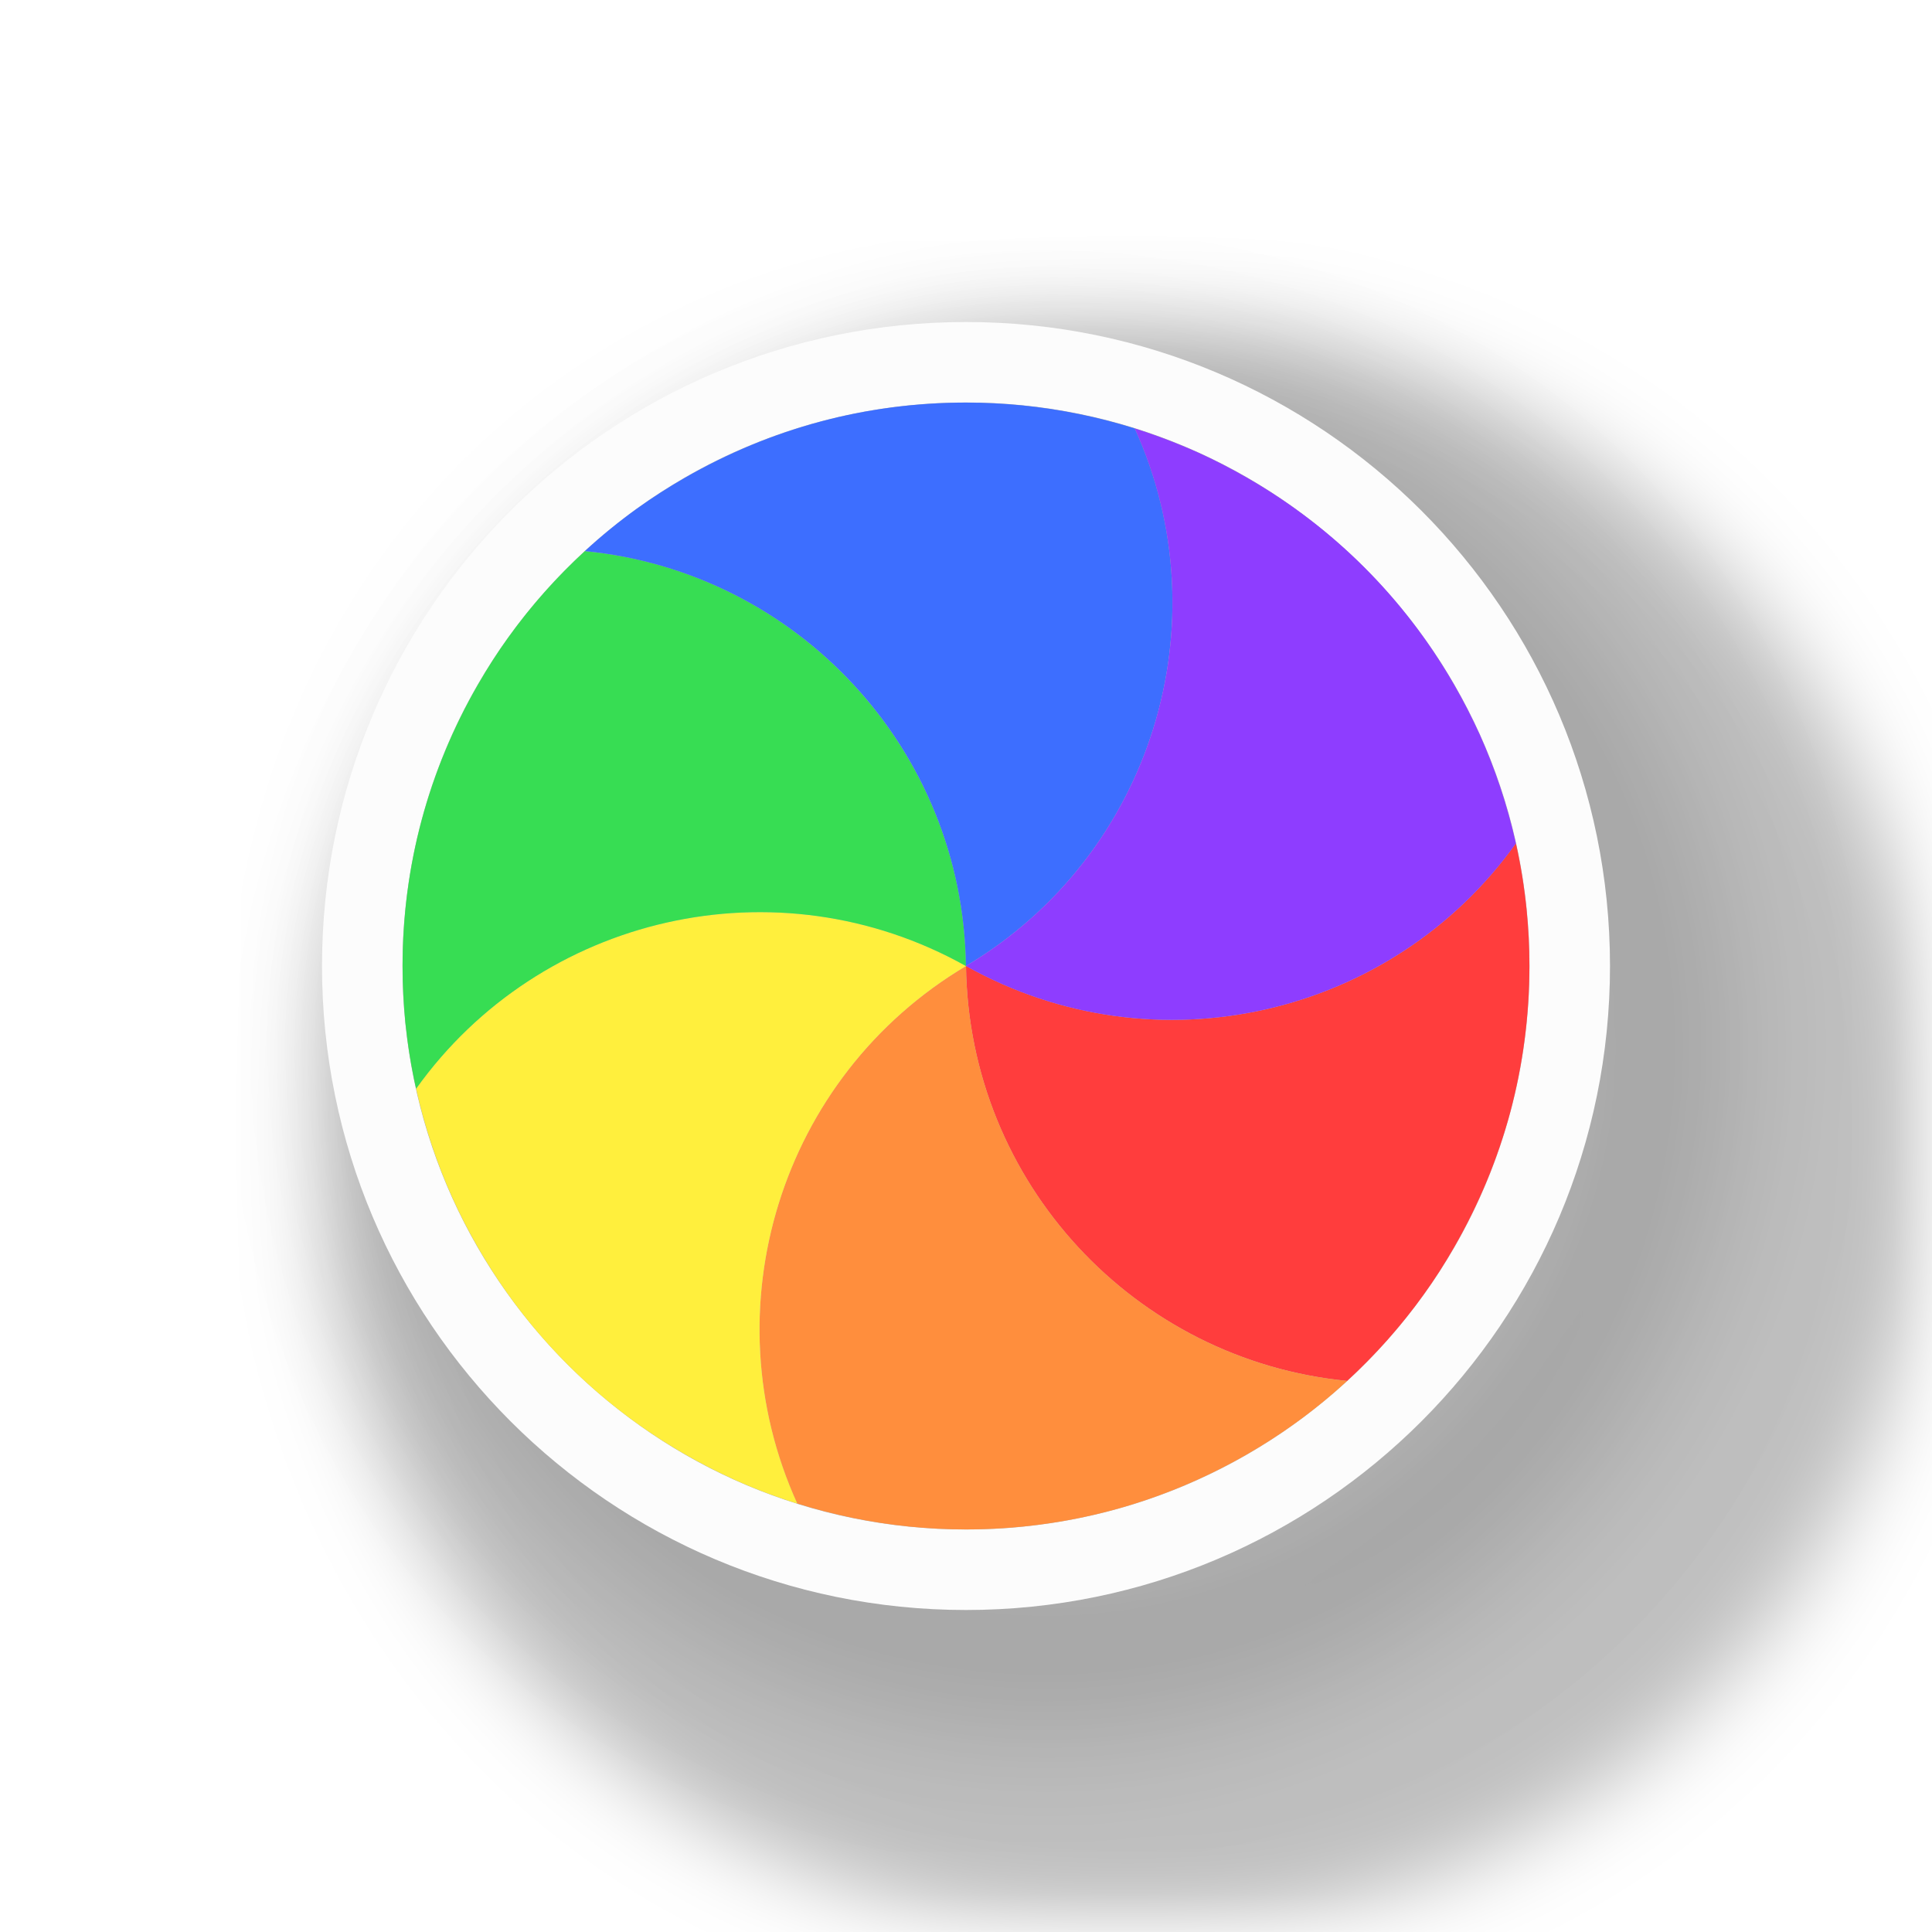
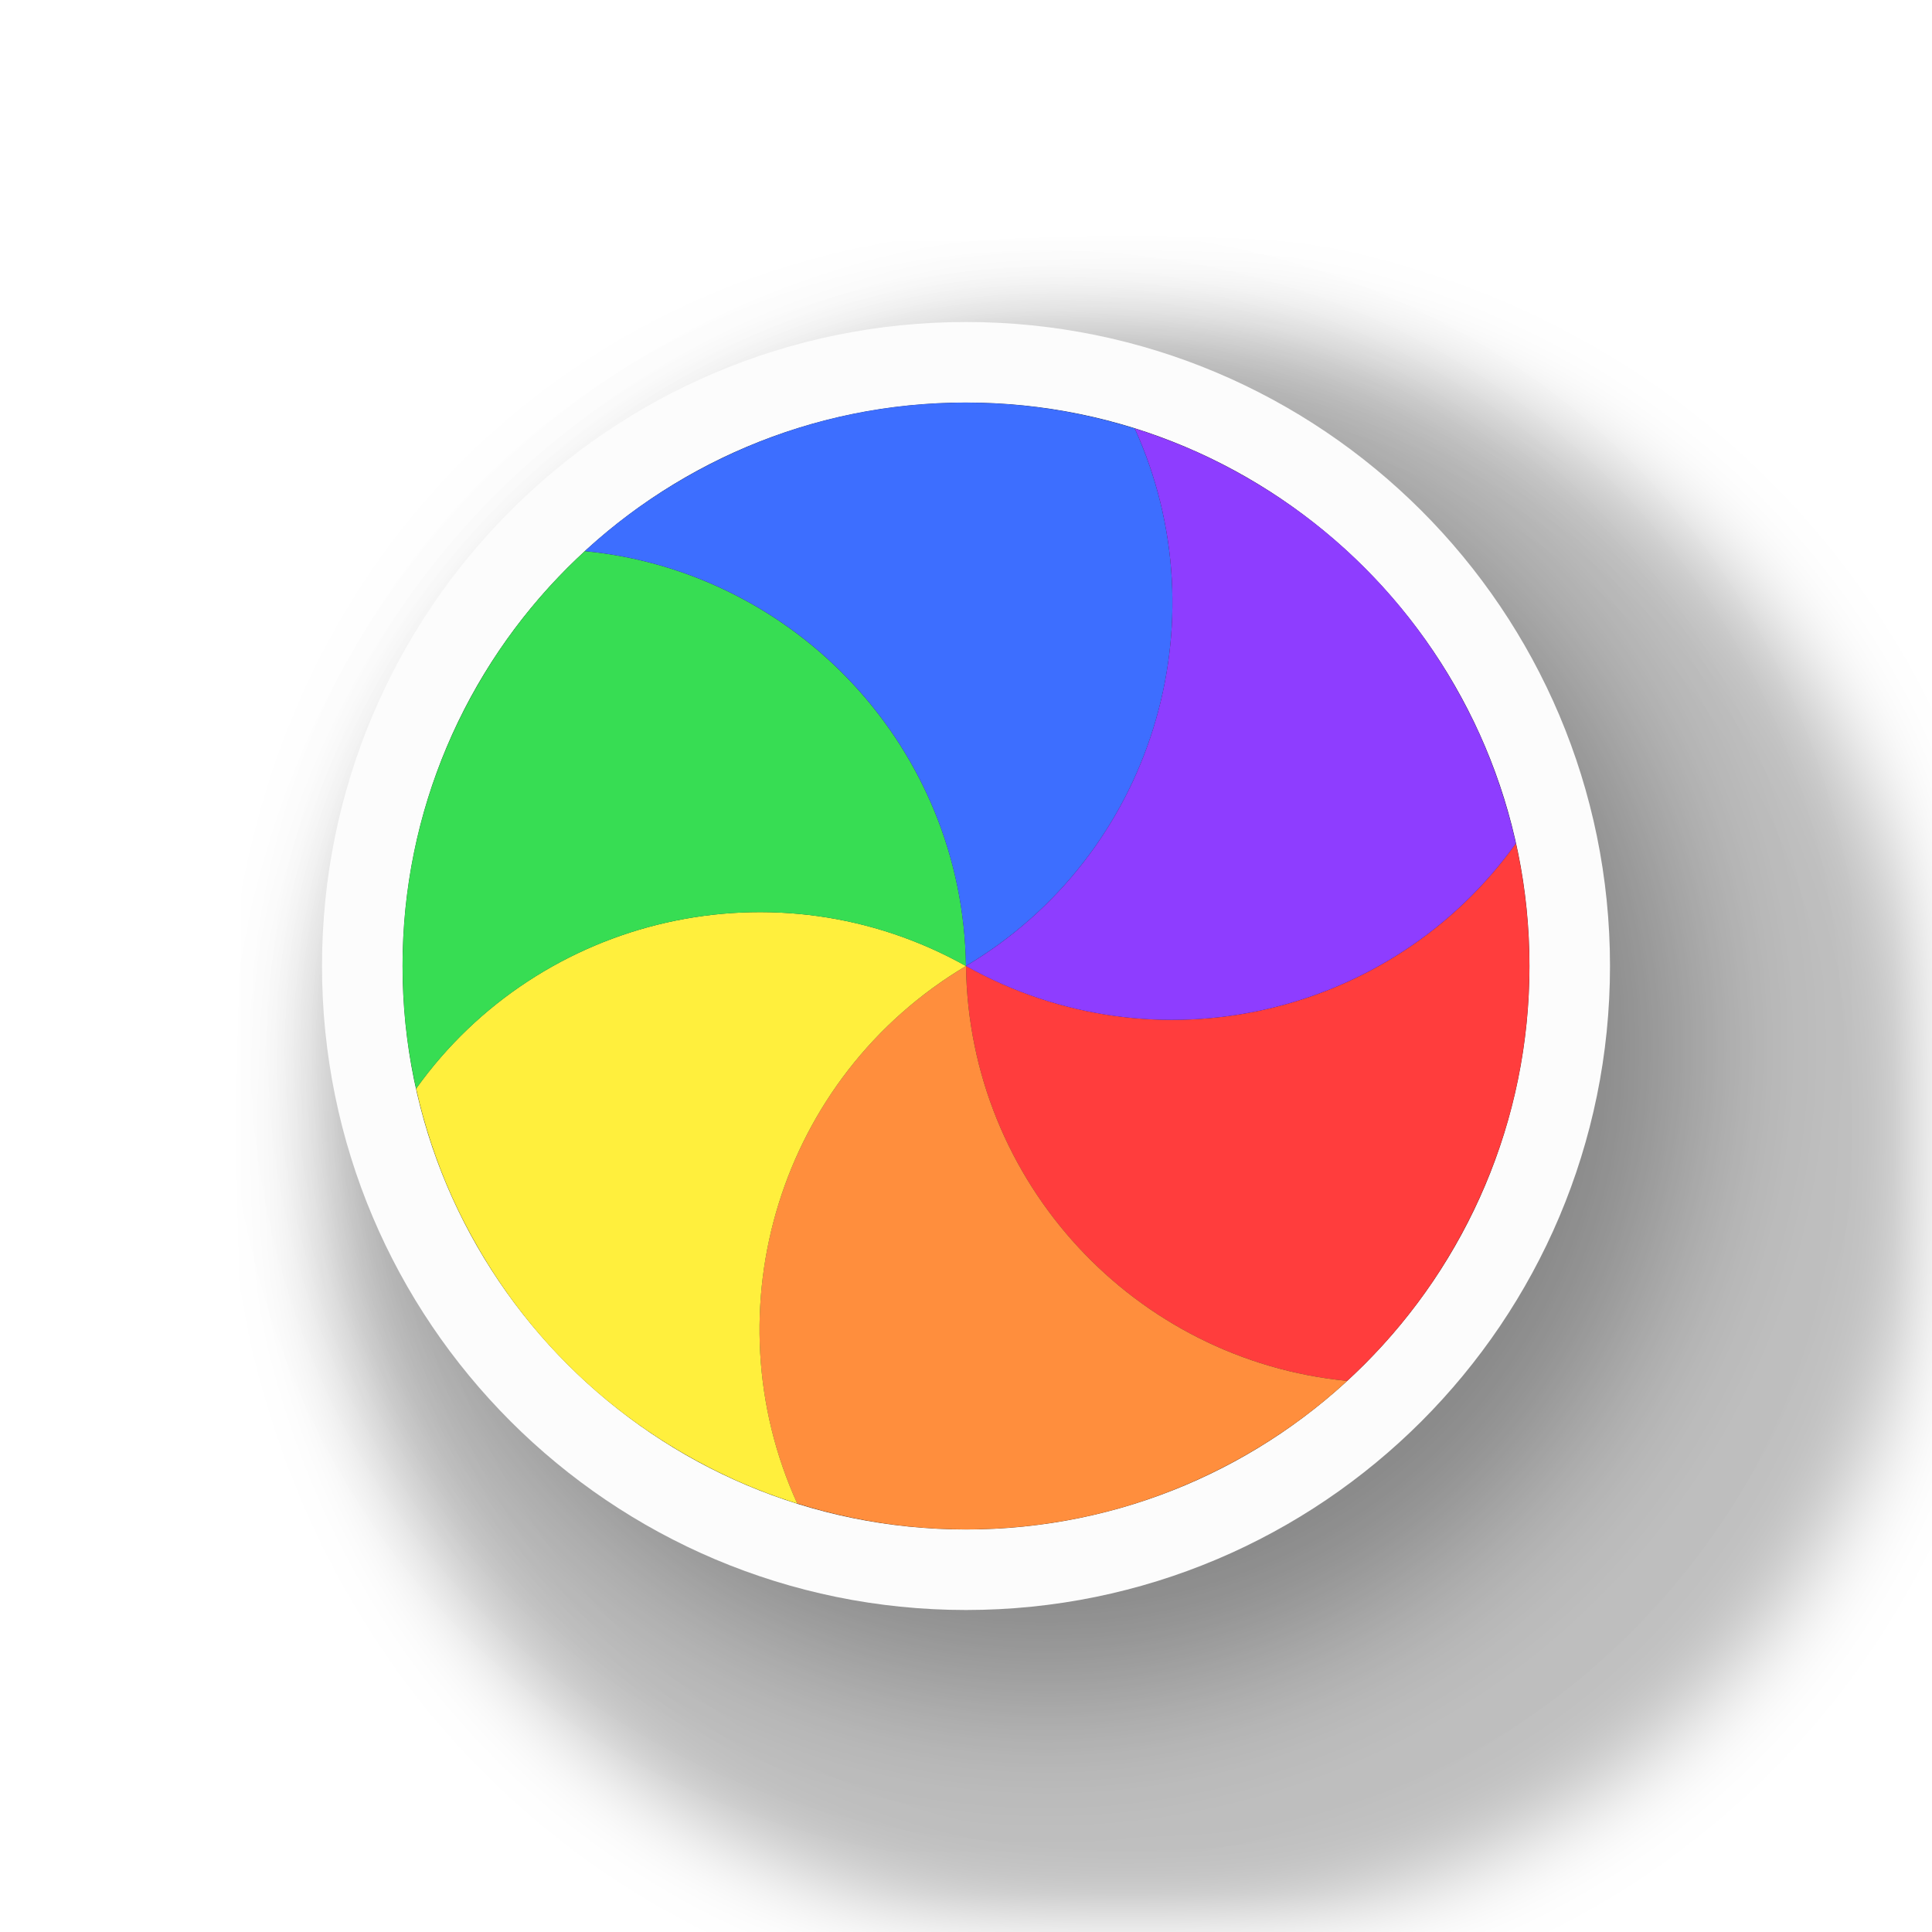
<svg xmlns="http://www.w3.org/2000/svg" width="24" height="24" viewBox="0 0 24 24" fill="none">
  <g filter="url(#filter0_d_173_2225)">
    <g filter="url(#filter1_d_173_2225)">
+       <circle cx="12" cy="12" r="7" transform="rotate(90 12 12)" fill="#1B1B1B" />
      <circle cx="12" cy="12" r="7.5" transform="rotate(90 12 12)" stroke="#FCFCFC" stroke-linejoin="round" />
    </g>
    <path d="M18.831 10.476C18.892 10.748 18.936 11.023 18.964 11.301C18.987 11.531 18.999 11.764 18.999 12C18.999 12.626 18.916 13.234 18.762 13.812C18.607 14.389 18.374 14.957 18.061 15.499C17.943 15.704 17.817 15.9 17.682 16.087C17.403 16.475 17.085 16.832 16.735 17.154C14.099 16.898 12.035 14.694 12 11.999C14.351 13.316 17.292 12.63 18.831 10.476Z" fill="#FF3D3D" />
    <path d="M16.735 17.154C16.53 17.343 16.314 17.519 16.087 17.682C15.9 17.817 15.704 17.943 15.5 18.061C14.957 18.374 14.39 18.607 13.812 18.762C13.234 18.916 12.627 18.999 12 18.999C11.764 18.999 11.531 18.987 11.301 18.964C10.826 18.916 10.358 18.82 9.903 18.677C8.808 16.267 9.685 13.377 12 12C12.036 14.694 14.1 16.898 16.735 17.154Z" fill="#FF8E3D" />
    <path d="M9.904 18.678C9.638 18.595 9.377 18.495 9.123 18.381C8.913 18.286 8.705 18.179 8.501 18.061C7.958 17.748 7.473 17.373 7.05 16.95C6.627 16.527 6.252 16.042 5.939 15.499C5.821 15.295 5.714 15.087 5.619 14.877C5.423 14.442 5.273 13.988 5.169 13.523C6.708 11.369 9.65 10.684 12 12C9.685 13.378 8.808 16.268 9.904 18.678Z" fill="#FFEF3D" />
    <path d="M5.169 13.524C5.108 13.252 5.064 12.977 5.035 12.699C5.013 12.469 5.001 12.236 5.001 12C5.001 11.374 5.083 10.766 5.238 10.188C5.393 9.611 5.625 9.043 5.939 8.501C6.057 8.296 6.183 8.1 6.318 7.913C6.597 7.525 6.915 7.168 7.265 6.846C9.9 7.102 11.965 9.307 12 12.001C9.649 10.684 6.708 11.37 5.169 13.524Z" fill="#37DD53" />
    <path d="M7.265 6.846C7.47 6.657 7.686 6.481 7.912 6.318C8.1 6.183 8.296 6.057 8.5 5.939C9.043 5.626 9.61 5.393 10.188 5.238C10.766 5.083 11.373 5.001 12 5.001C12.236 5.001 12.469 5.013 12.699 5.036C13.174 5.084 13.642 5.18 14.096 5.322C15.192 7.733 14.315 10.623 11.999 12C11.964 9.306 9.9 7.102 7.265 6.846Z" fill="#3D6EFF" />
    <path d="M14.096 5.322C14.361 5.406 14.622 5.505 14.877 5.619C15.087 5.714 15.295 5.821 15.499 5.939C16.042 6.252 16.527 6.627 16.95 7.05C17.373 7.473 17.748 7.958 18.061 8.501C18.179 8.705 18.285 8.913 18.381 9.123C18.576 9.558 18.727 10.012 18.831 10.477C17.291 12.631 14.35 13.316 11.999 12C14.315 10.622 15.191 7.732 14.096 5.322Z" fill="#8E3DFF" />
  </g>
  <defs>
    <filter id="filter0_d_173_2225" x="0" y="0" width="26" height="26" filterUnits="userSpaceOnUse" color-interpolation-filters="sRGB">
      <feFlood flood-opacity="0" result="BackgroundImageFix" />
      <feColorMatrix in="SourceAlpha" type="matrix" values="0 0 0 0 0 0 0 0 0 0 0 0 0 0 0 0 0 0 127 0" result="hardAlpha" />
      <feOffset dx="1" dy="1" />
      <feGaussianBlur stdDeviation="0.5" />
      <feColorMatrix type="matrix" values="0 0 0 0 0 0 0 0 0 0 0 0 0 0 0 0 0 0 0.25 0" />
      <feBlend mode="normal" in2="BackgroundImageFix" result="effect1_dropShadow_173_2225" />
      <feBlend mode="normal" in="SourceGraphic" in2="effect1_dropShadow_173_2225" result="shape" />
    </filter>
    <filter id="filter1_d_173_2225" x="3" y="3" width="20" height="20" filterUnits="userSpaceOnUse" color-interpolation-filters="sRGB">
      <feFlood flood-opacity="0" result="BackgroundImageFix" />
      <feColorMatrix in="SourceAlpha" type="matrix" values="0 0 0 0 0 0 0 0 0 0 0 0 0 0 0 0 0 0 127 0" result="hardAlpha" />
      <feOffset dx="1" dy="1" />
      <feGaussianBlur stdDeviation="1" />
      <feColorMatrix type="matrix" values="0 0 0 0 0 0 0 0 0 0 0 0 0 0 0 0 0 0 0.3 0" />
      <feBlend mode="normal" in2="BackgroundImageFix" result="effect1_dropShadow_173_2225" />
      <feBlend mode="normal" in="SourceGraphic" in2="effect1_dropShadow_173_2225" result="shape" />
    </filter>
  </defs>
</svg>
